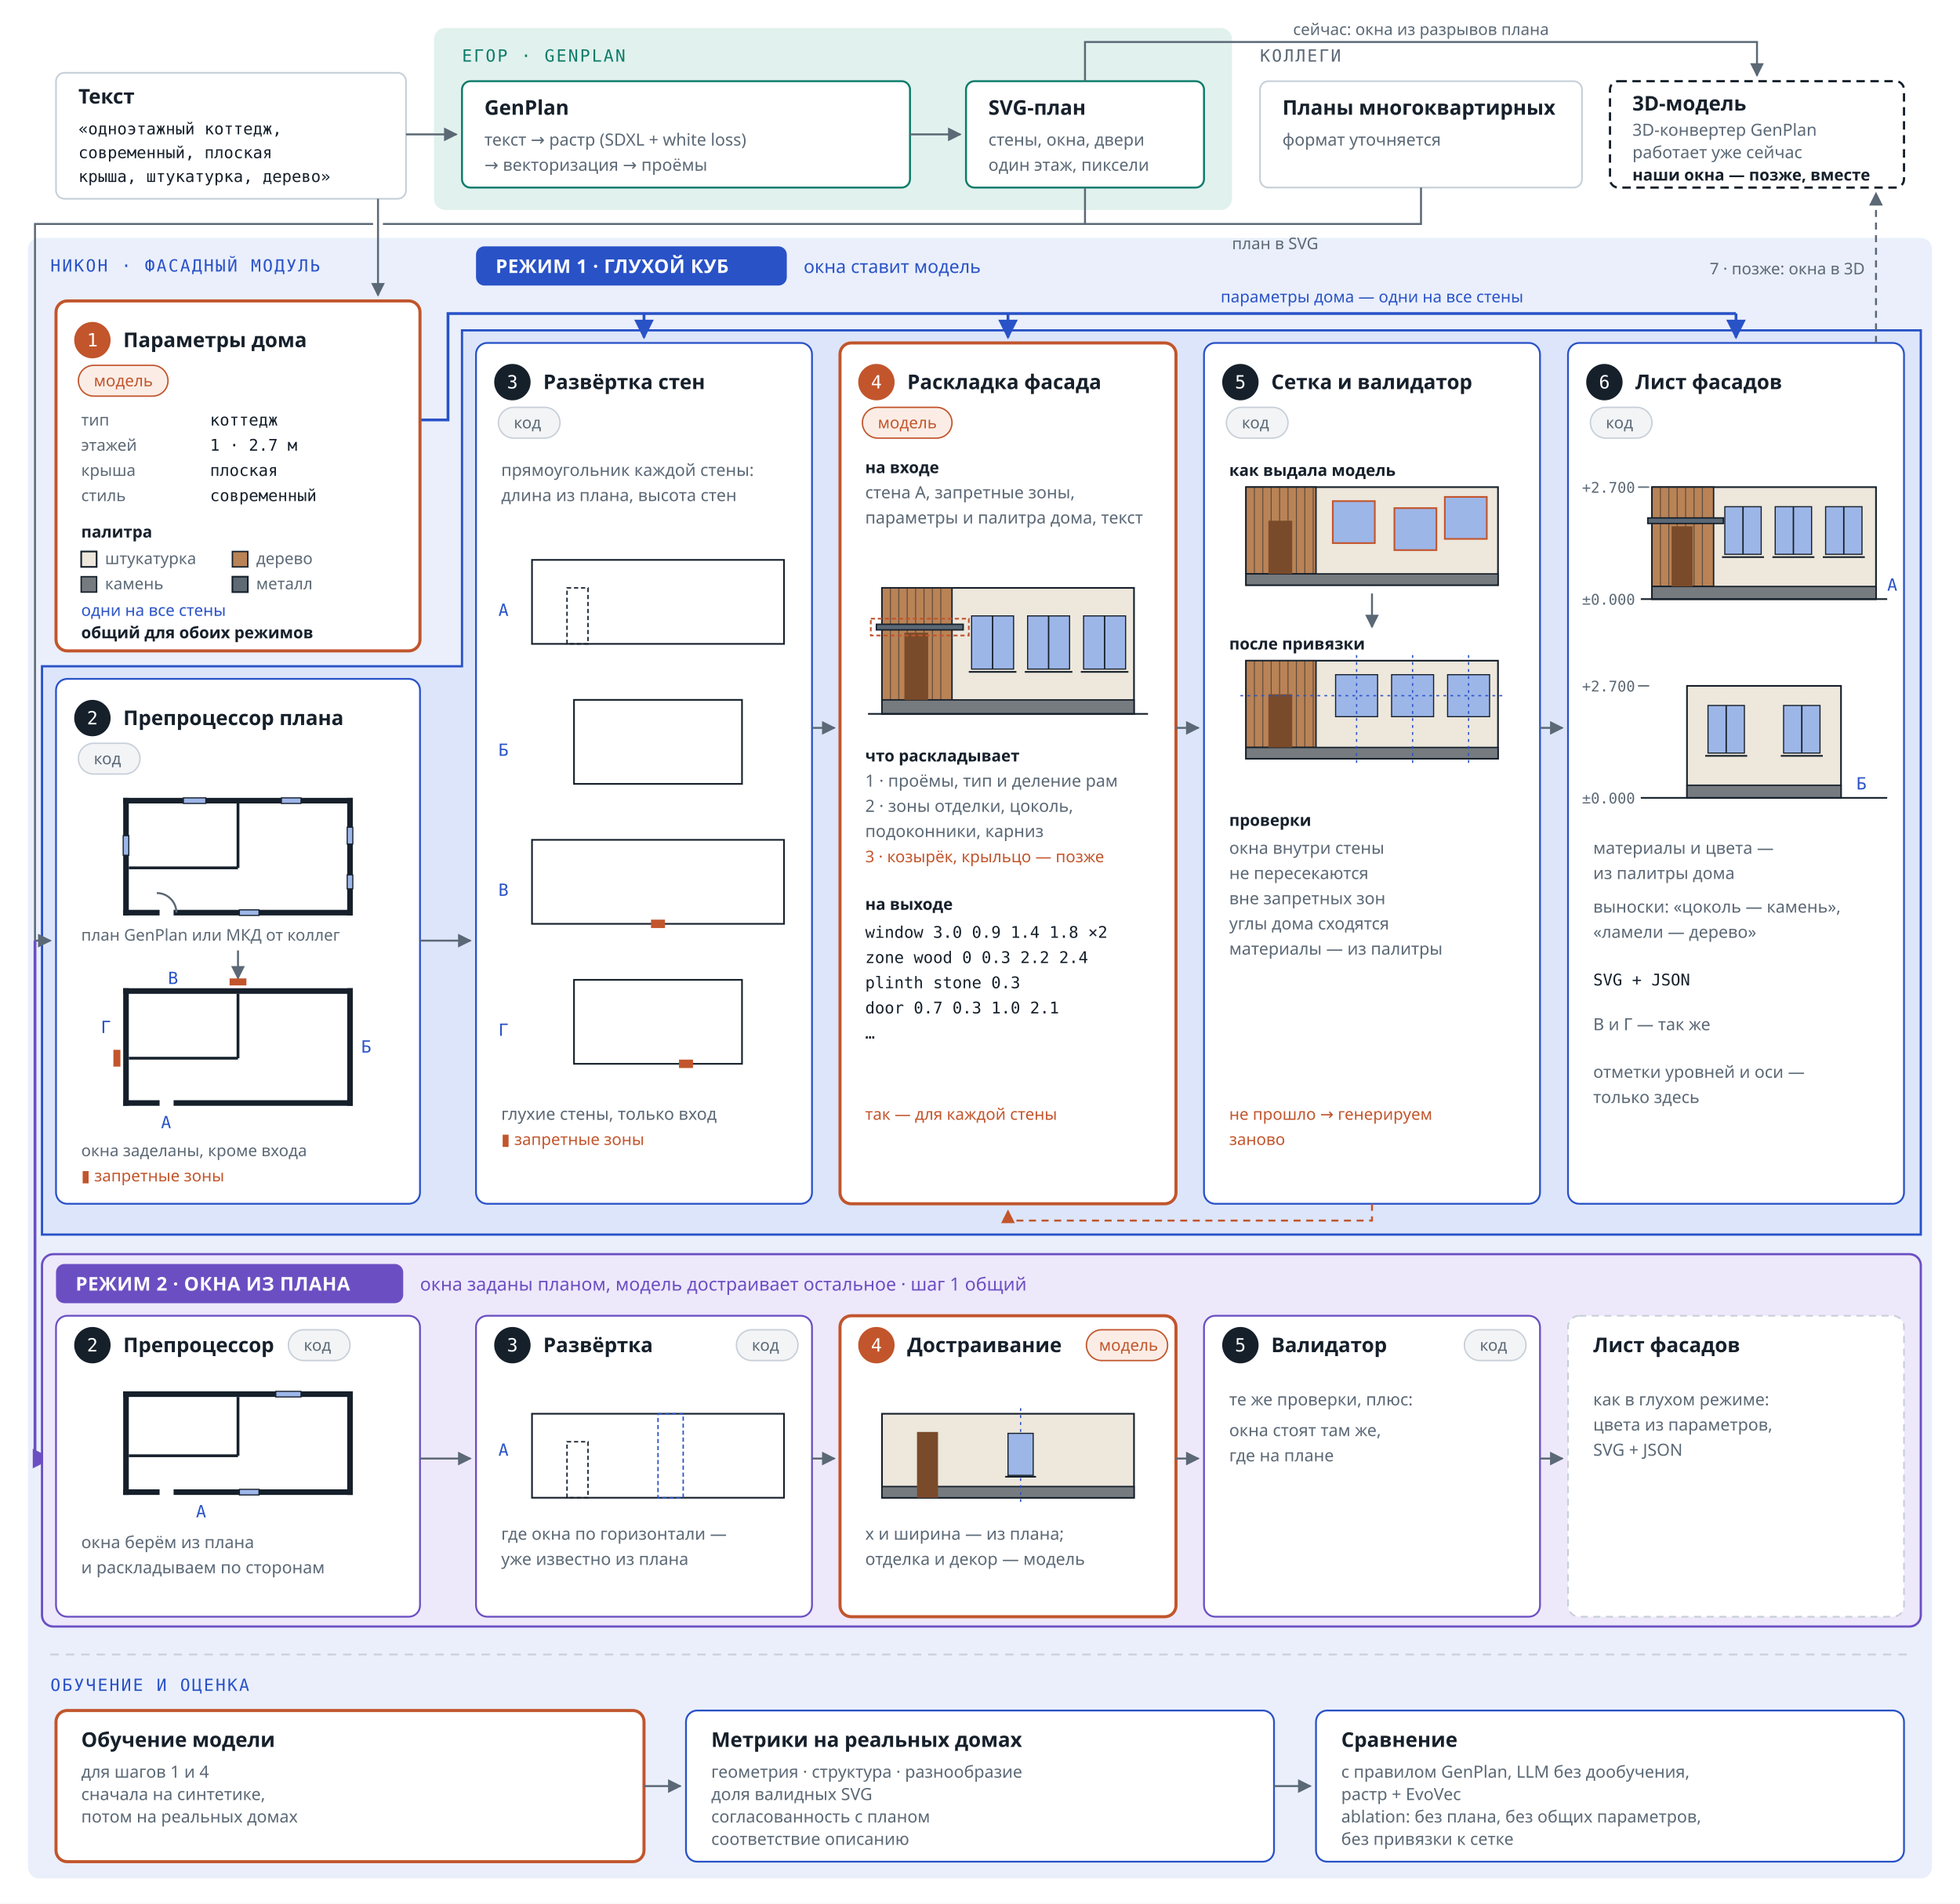
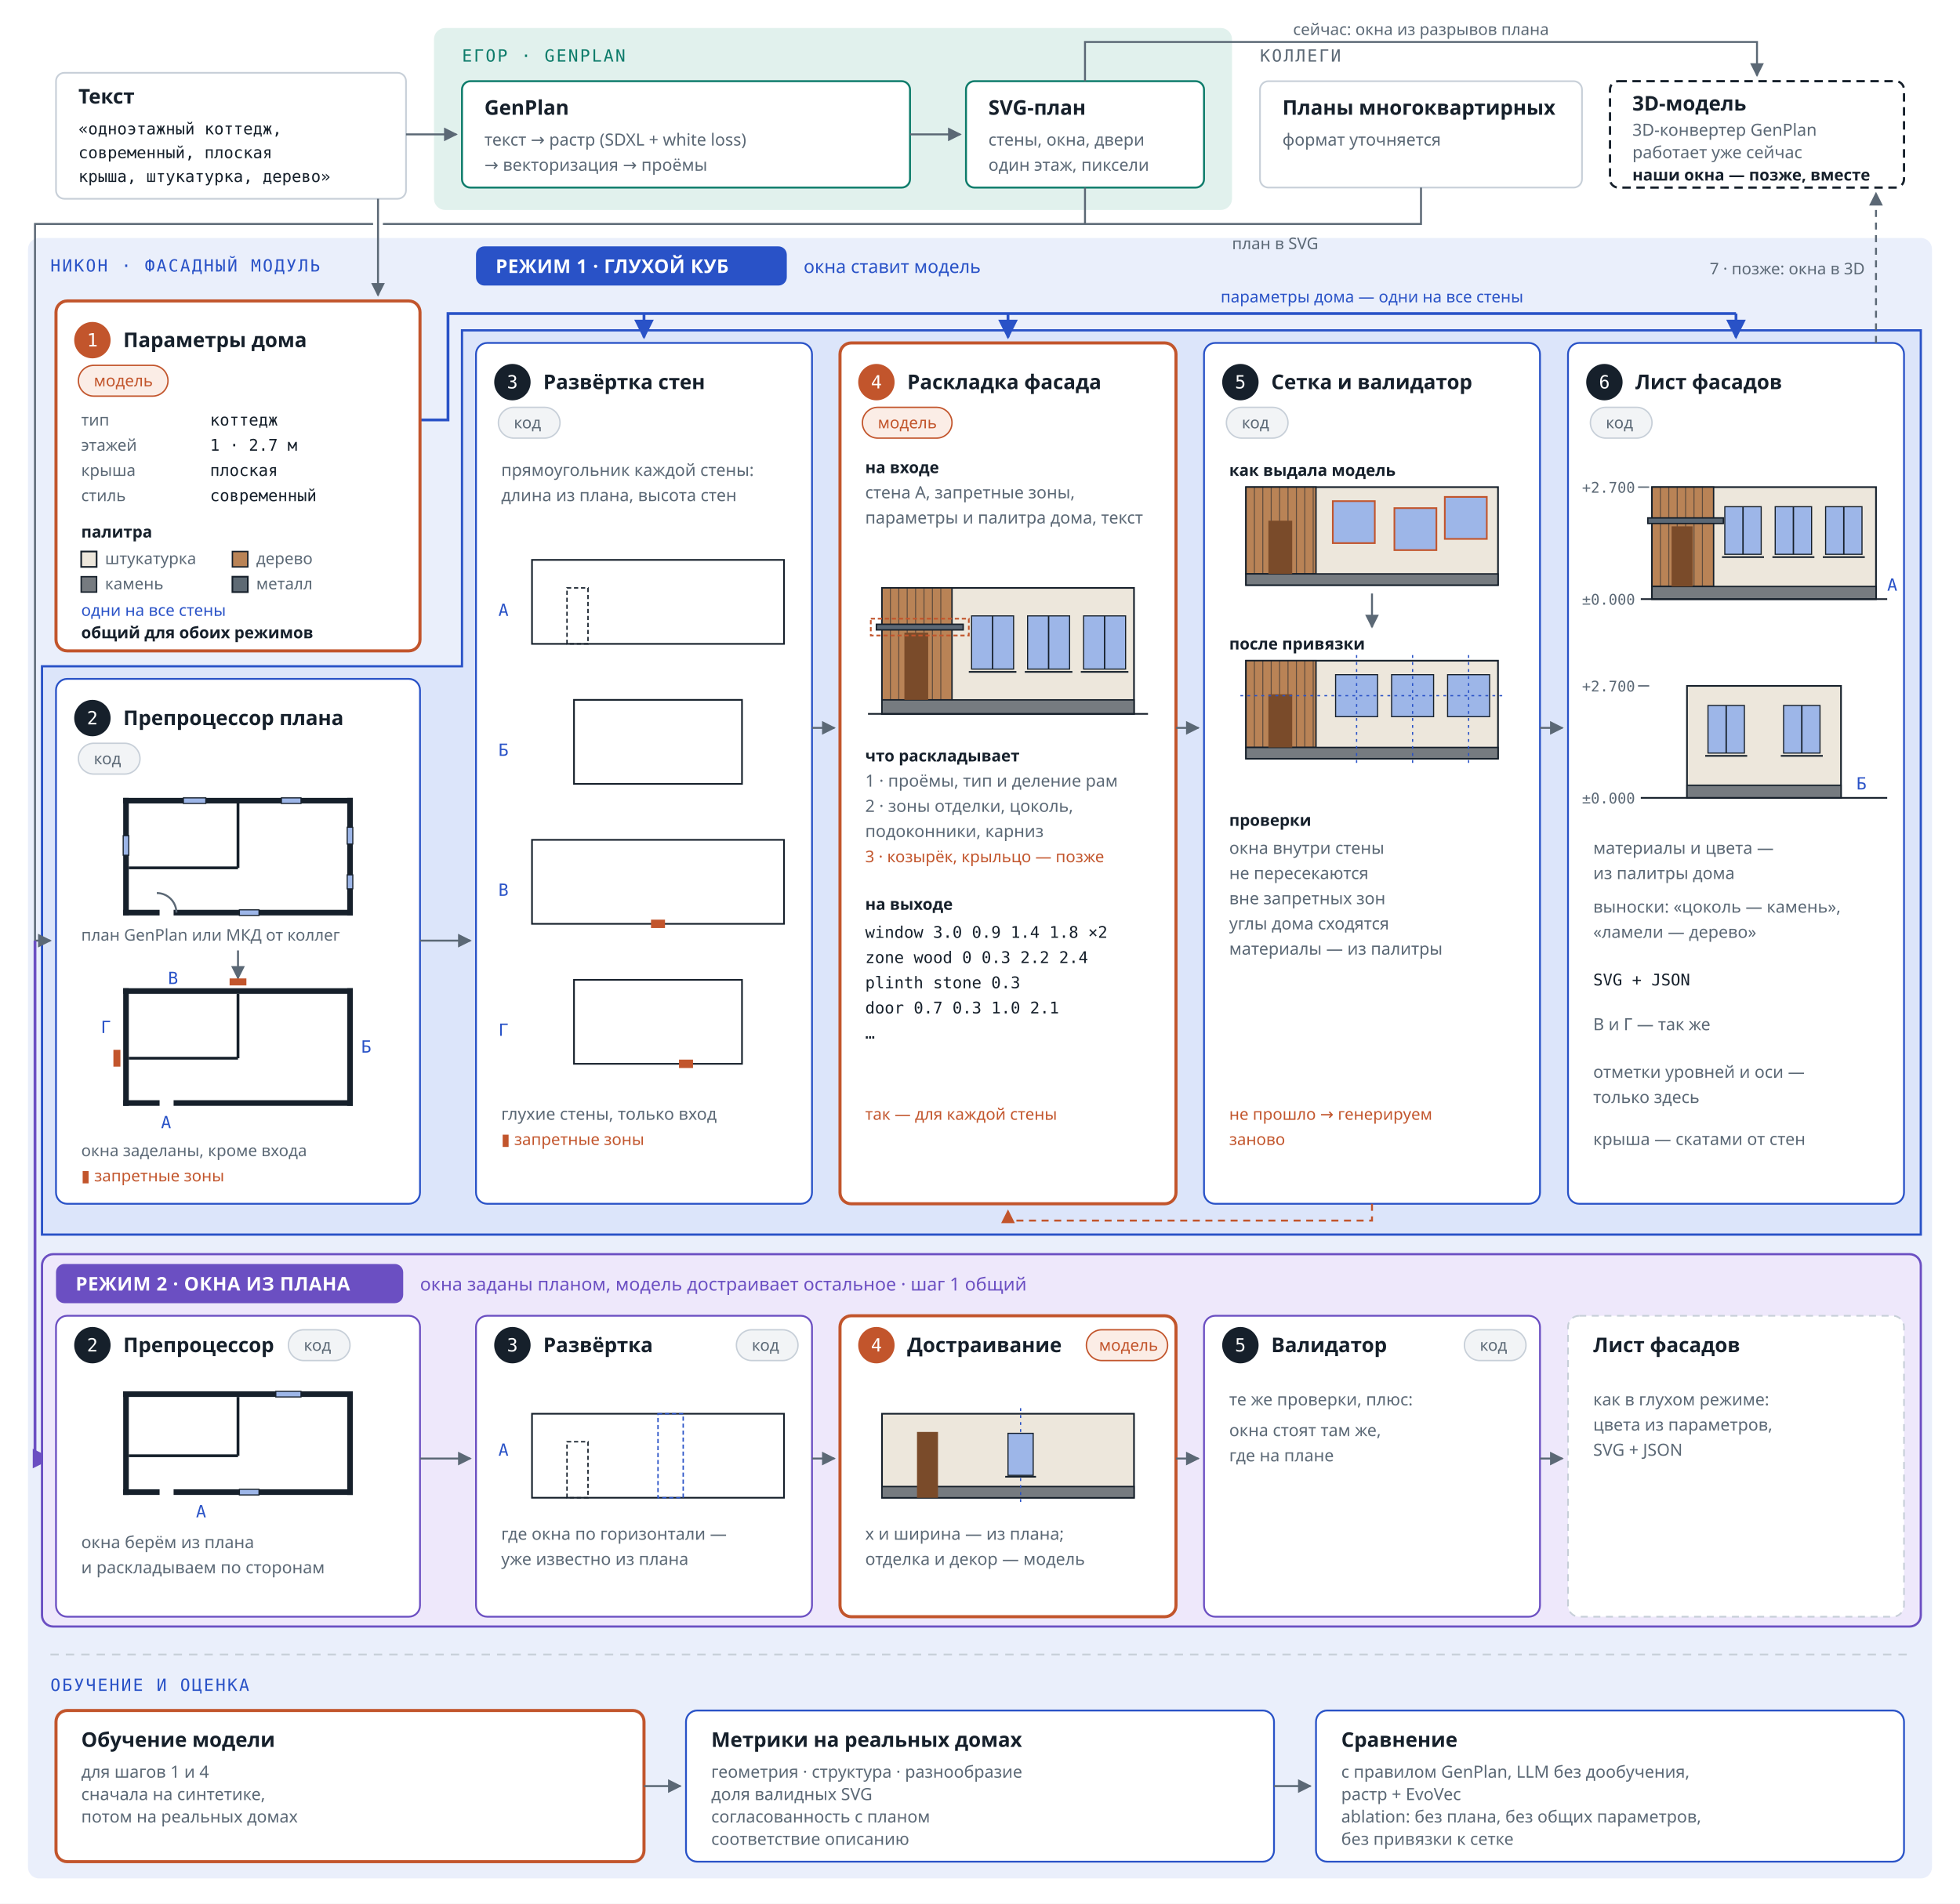
<svg xmlns="http://www.w3.org/2000/svg" viewBox="0 0 1400 1360" width="2800" height="2720" role="img" aria-label="Фасадный модуль по шагам, модель на шагах 1 и 4, остальное код; модель раскладывает проёмы, зоны отделки и декор: 1 параметры дома из текста, 2 препроцессор плана GenPlan, 3 развёртка — прямоугольники стен без крыши, 4 модель ставит окна на каждую стену, 5 привязка к сетке и валидатор, 6 лист раскрашенных фасадов с отметками, 7 позже окна уходят в 3D-модель, которую делаем вместе с Егором">
  <rect width="1400" height="1360" fill="#FFFFFF" />
  <defs>
    <style>
  .lane-egor { fill: #E1F1ED; }
  .lane-mine { fill: #EAEFFB; }
  .box { fill: #FFFFFF; stroke: #C7CFD8; stroke-width: 1.2; }
  .box-egor { fill: #FFFFFF; stroke: #0E7C6B; stroke-width: 1.4; }
  .card { fill: #FFFFFF; stroke: #2952C7; stroke-width: 1.3; }
  .card-model { fill: #FFFFFF; stroke: #C2552C; stroke-width: 2.2; }
  .box-joint { fill: #FFFFFF; stroke: #16202B; stroke-width: 1.6; stroke-dasharray: 6 4; }
  .n-c { fill: #16202B; }
  .n-cm { fill: #C2552C; }
  .n-t { font-family: "IBM Plex Mono", ui-monospace, monospace; font-size: 13px; font-weight: 500; fill: #FFFFFF; }
  .pill { fill: #F2F4F6; stroke: #C7CFD8; stroke-width: 1; }
  .pill-m { fill: #FBEDE6; stroke: #C2552C; stroke-width: 1; }
  .pill-t { font-family: "Golos Text", system-ui, sans-serif; font-size: 11.5px; fill: #5B6875; }
  .pill-tm { font-family: "Golos Text", system-ui, sans-serif; font-size: 11.5px; fill: #C2552C; font-weight: 500; }
  .lane-t { font-family: "IBM Plex Mono", ui-monospace, monospace; font-size: 12px; font-weight: 500; letter-spacing: 0.1em; }
  .lt-egor { fill: #0E7C6B; }
  .lt-mine { fill: #2952C7; }
  .t { font-family: "Golos Text", system-ui, sans-serif; font-size: 14.5px; font-weight: 600; fill: #16202B; }
  .s { font-family: "Golos Text", system-ui, sans-serif; font-size: 12px; fill: #5B6875; }
  .m { font-family: "IBM Plex Mono", ui-monospace, monospace; font-size: 11.5px; fill: #16202B; }
  .lv { font-family: "IBM Plex Mono", ui-monospace, monospace; font-size: 10.5px; fill: #5B6875; }
  .lbl { font-family: "Golos Text", system-ui, sans-serif; font-size: 11.5px; fill: #5B6875; }
  .lbl-acc { fill: #2952C7; }
  .lbl-mod { fill: #C2552C; font-weight: 500; }
  .lbl-ink { fill: #16202B; font-weight: 600; }
  .side { font-family: "IBM Plex Mono", ui-monospace, monospace; font-size: 12px; font-weight: 500; fill: #2952C7; }
  .flow { fill: none; stroke: #5B6875; stroke-width: 1.4; }
  .flow-acc { fill: none; stroke: #2952C7; stroke-width: 2; }
  .flow-mod { fill: none; stroke: #C2552C; stroke-width: 1.4; stroke-dasharray: 5 4; }
  .flow-later { fill: none; stroke: #5B6875; stroke-width: 1.4; stroke-dasharray: 5 4; }
  .halo { fill: none; stroke: #FFFFFF; stroke-width: 7; }
  .head { fill: #5B6875; }
  .head-acc { fill: #2952C7; }
  .head-mod { fill: #C2552C; }
  .pw { stroke: #16202B; stroke-width: 4; stroke-linecap: square; }
  .pi { stroke: #16202B; stroke-width: 2; }
  .zone { fill: #C2552C; }
  .fw { fill: #FFFFFF; stroke: #16202B; stroke-width: 1.2; }
  .fr { fill: #5B6875; fill-opacity: 0.3; stroke: #16202B; stroke-width: 1.2; }
  .fg { fill: #9DB6E8; stroke: #16202B; stroke-width: 0.8; }
  .fg-off { fill: #9DB6E8; stroke: #C2552C; stroke-width: 1.2; }
  .fd { fill: #7A4B2A; }
  .fd-o { fill: none; stroke: #16202B; stroke-width: 1; stroke-dasharray: 3 2; }
  .cw { fill: #D08A6E; stroke: #16202B; stroke-width: 1.2; }
  .cr { fill: #5E6A74; stroke: #16202B; stroke-width: 1.2; }
  .floor { stroke: #2952C7; stroke-width: 1; stroke-dasharray: 3 3; }
  .axis { stroke: #2952C7; stroke-width: 0.9; stroke-dasharray: 2 3; }
  .ground { stroke: #16202B; stroke-width: 1.2; }
  .tick { stroke: #5B6875; stroke-width: 1; }
  .sill { stroke: #16202B; stroke-width: 1.2; }
  .zp { fill: #EDE7DC; stroke: #16202B; stroke-width: 1.2; }
  .zs { fill: #767B80; stroke: #16202B; stroke-width: 1; }
  .zl { fill: #B98356; stroke: #16202B; stroke-width: 1; }
  .lam { stroke: #16202B; stroke-width: 0.7; stroke-opacity: 0.55; }
  .mul { stroke: #16202B; stroke-width: 1; }
  .can { fill: #5B6875; stroke: #16202B; stroke-width: 1; }
  .ext { fill: none; stroke: #C2552C; stroke-width: 1.2; stroke-dasharray: 3 2; }
  .sw-i { stroke: #16202B; stroke-width: 0.8; }
  .mp1 { fill: #DCE5FA; stroke: #2952C7; stroke-width: 1.6; }
  .mp2 { fill: #EEE8FB; stroke: #6B4FC2; stroke-width: 1.6; }
  .tab1 { fill: #2952C7; }
  .tab2 { fill: #6B4FC2; }
  .tab-t { font-family: "Golos Text", system-ui, sans-serif; font-size: 13.5px; font-weight: 600; fill: #FFFFFF; letter-spacing: 0.02em; }
  .mode-s { font-family: "Golos Text", system-ui, sans-serif; font-size: 13px; font-weight: 500; }
  .ms1 { fill: #2952C7; }
  .ms2 { fill: #6B4FC2; }
  .card2 { fill: #FFFFFF; stroke: #6B4FC2; stroke-width: 1.3; }
  .flow-m2 { fill: none; stroke: #6B4FC2; stroke-width: 1.4; }
  .head-m2 { fill: #6B4FC2; }
</style>
    <marker id="ah" viewBox="0 0 10 10" refX="9" refY="5" markerWidth="7" markerHeight="7" orient="auto-start-reverse">
      <path d="M0,0 L10,5 L0,10 z" class="head" />
    </marker>
    <marker id="ah-acc" viewBox="0 0 10 10" refX="9" refY="5" markerWidth="7" markerHeight="7" orient="auto-start-reverse">
      <path d="M0,0 L10,5 L0,10 z" class="head-acc" />
    </marker>
    <marker id="ah-m2" viewBox="0 0 10 10" refX="9" refY="5" markerWidth="7" markerHeight="7" orient="auto-start-reverse">
      <path d="M0,0 L10,5 L0,10 z" class="head-m2" />
    </marker>
    <marker id="ah-mod" viewBox="0 0 10 10" refX="9" refY="5" markerWidth="7" markerHeight="7" orient="auto-start-reverse">
      <path d="M0,0 L10,5 L0,10 z" class="head-mod" />
    </marker>
  </defs>
  <rect class="lane-egor" x="310" y="20" width="570" height="130" rx="8" />
  <text class="lane-t lt-egor" x="330" y="44">ЕГОР · GENPLAN</text>
  <rect class="box" x="40" y="52" width="250" height="90" rx="6" />
  <text class="t" x="56" y="74">Текст</text>
  <text class="m" x="56" y="96">«одноэтажный коттедж,</text>
  <text class="m" x="56" y="113">современный, плоская</text>
  <text class="m" x="56" y="130">крыша, штукатурка, дерево»</text>
  <rect class="box-egor" x="330" y="58" width="320" height="76" rx="6" />
  <text class="t" x="346" y="82">GenPlan</text>
  <text class="s" x="346" y="104">текст → растр (SDXL + white loss)</text>
  <text class="s" x="346" y="122">→ векторизация → проёмы</text>
  <line class="flow" x1="290" y1="96" x2="326" y2="96" marker-end="url(#ah)" />
  <rect class="box-egor" x="690" y="58" width="170" height="76" rx="6" />
  <text class="t" x="706" y="82">SVG-план</text>
  <text class="s" x="706" y="104">стены, окна, двери</text>
  <text class="s" x="706" y="122">один этаж, пиксели</text>
  <line class="flow" x1="650" y1="96" x2="686" y2="96" marker-end="url(#ah)" />
  <rect class="box-joint" x="1150" y="58" width="210" height="76" rx="6" />
  <text class="t" x="1166" y="79">3D-модель</text>
  <text class="s" x="1166" y="97">3D-конвертер GenPlan</text>
  <text class="s" x="1166" y="113">работает уже сейчас</text>
  <text class="lbl lbl-ink" x="1166" y="129">наши окна — позже, вместе</text>
  <polyline class="flow" points="775,58 775,30 1255,30 1255,54" marker-end="url(#ah)" />
  <text class="lbl" x="1015" y="25" text-anchor="middle">сейчас: окна из разрывов плана</text>
  <text class="lane-t" x="900" y="44" style="fill: #5B6875">КОЛЛЕГИ</text>
  <rect class="box" x="900" y="58" width="230" height="76" rx="6" />
  <text class="t" x="916" y="82">Планы многоквартирных</text>
  <text class="s" x="916" y="104">формат уточняется</text>
  <rect class="lane-mine" x="20" y="170" width="1360" height="1172" rx="8" />
  <text class="lane-t lt-mine" x="36" y="194">НИКОН · ФАСАДНЫЙ МОДУЛЬ</text>
  <polygon class="mp1" points="30,476 330,476 330,236 1372,236 1372,882 30,882" />
  <rect class="tab1" x="340" y="176" width="222" height="28" rx="6" />
  <text class="tab-t" x="354" y="195">РЕЖИМ 1 · ГЛУХОЙ КУБ</text>
  <text class="mode-s ms1" x="574" y="195">окна ставит модель</text>
  <polyline class="flow" points="1015,134 1015,160 25,160 25,672 36,672" marker-end="url(#ah)" />
  <line class="flow" x1="775" y1="134" x2="775" y2="160" />
  <polyline class="flow-m2" points="25,672 25,1042 36,1042" marker-end="url(#ah-m2)" style="stroke-width: 2" />
  <text class="lbl" x="880" y="178">план в SVG</text>
  <line class="halo" x1="270" y1="153" x2="270" y2="167" />
  <line class="flow" x1="270" y1="142" x2="270" y2="211" marker-end="url(#ah)" />
  <polyline class="flow-acc" points="300,300 320,300 320,224 1240,224" />
  <line class="flow-acc" x1="460" y1="224" x2="460" y2="241" marker-end="url(#ah-acc)" />
  <line class="flow-acc" x1="720" y1="224" x2="720" y2="241" marker-end="url(#ah-acc)" />
  <line class="flow-acc" x1="1240" y1="224" x2="1240" y2="241" marker-end="url(#ah-acc)" />
  <text class="lbl lbl-acc" x="980" y="216" text-anchor="middle">параметры дома — одни на все стены</text>
  <rect class="card-model" x="40" y="215" width="260" height="250" rx="8" />
  <circle class="n-cm" cx="66" cy="243" r="13" />
  <text class="n-t" x="66" y="247.5" text-anchor="middle">1</text>
  <text class="t" x="88" y="248">Параметры дома</text>
  <rect class="pill-m" x="56" y="261" width="64" height="22" rx="11" />
  <text class="pill-tm" x="67" y="276">модель</text>
  <text class="lbl" x="58" y="304">тип</text>
  <text class="m" x="150" y="304">коттедж</text>
  <text class="lbl" x="58" y="322">этажей</text>
  <text class="m" x="150" y="322">1 · 2.7 м</text>
  <text class="lbl" x="58" y="340">крыша</text>
  <text class="m" x="150" y="340">плоская</text>
  <text class="lbl" x="58" y="358">стиль</text>
  <text class="m" x="150" y="358">современный</text>
  <text class="lbl lbl-ink" x="58" y="384">палитра</text>
  <rect class="zp" x="58" y="394" width="11" height="11" />
  <text class="lbl" x="75" y="403">штукатурка</text>
  <rect class="zl" x="166" y="394" width="11" height="11" />
  <text class="lbl" x="183" y="403">дерево</text>
  <rect class="zs" x="58" y="412" width="11" height="11" />
  <text class="lbl" x="75" y="421">камень</text>
  <rect class="cr" x="166" y="412" width="11" height="11" />
  <text class="lbl" x="183" y="421">металл</text>
  <text class="lbl lbl-acc" x="58" y="440">одни на все стены</text>
  <text class="lbl lbl-ink" x="58" y="456">общий для обоих режимов</text>
  <rect class="card" x="40" y="485" width="260" height="375" rx="8" />
  <circle class="n-c" cx="66" cy="513" r="13" />
  <text class="n-t" x="66" y="517.5" text-anchor="middle">2</text>
  <text class="t" x="88" y="518">Препроцессор плана</text>
  <rect class="pill" x="56" y="531" width="44" height="22" rx="11" />
  <text class="pill-t" x="67" y="546">код</text>
  <line class="pw" x1="90" y1="572" x2="130" y2="572" />
  <line class="pw" x1="148" y1="572" x2="200" y2="572" />
  <line class="pw" x1="216" y1="572" x2="250" y2="572" />
  <line class="pw" x1="90" y1="652" x2="112" y2="652" />
  <line class="pw" x1="126" y1="652" x2="170" y2="652" />
  <line class="pw" x1="186" y1="652" x2="250" y2="652" />
  <line class="pw" x1="90" y1="572" x2="90" y2="596" />
  <line class="pw" x1="90" y1="612" x2="90" y2="652" />
  <line class="pw" x1="250" y1="572" x2="250" y2="590" />
  <line class="pw" x1="250" y1="604" x2="250" y2="624" />
  <line class="pw" x1="250" y1="636" x2="250" y2="652" />
  <line class="pi" x1="170" y1="574" x2="170" y2="620" />
  <line class="pi" x1="92" y1="620" x2="170" y2="620" />
  <rect class="fg" x="131" y="570" width="16" height="4" />
  <rect class="fg" x="201" y="570" width="14" height="4" />
  <rect class="fg" x="171" y="650" width="14" height="4" />
  <rect class="fg" x="88" y="597" width="4" height="14" />
  <rect class="fg" x="248" y="591" width="4" height="12" />
  <rect class="fg" x="248" y="625" width="4" height="10" />
  <path class="flow" d="M126,652 A14,14 0 0 0 112,638" />
  <text class="lbl" x="58" y="672">план GenPlan или МКД от коллег</text>
  <line class="flow" x1="170" y1="679" x2="170" y2="699" marker-end="url(#ah)" />
  <line class="pw" x1="90" y1="708" x2="250" y2="708" />
  <line class="pw" x1="90" y1="788" x2="112" y2="788" />
  <line class="pw" x1="126" y1="788" x2="250" y2="788" />
  <line class="pw" x1="90" y1="708" x2="90" y2="788" />
  <line class="pw" x1="250" y1="708" x2="250" y2="788" />
  <line class="pi" x1="170" y1="710" x2="170" y2="756" />
  <line class="pi" x1="92" y1="756" x2="170" y2="756" />
  <rect class="zone" x="164" y="699" width="12" height="5" />
  <rect class="zone" x="81" y="750" width="5" height="12" />
  <text class="side" x="120" y="703">В</text>
  <text class="side" x="115" y="806">А</text>
  <text class="side" x="72" y="738">Г</text>
  <text class="side" x="258" y="752">Б</text>
  <text class="lbl" x="58" y="826">окна заделаны, кроме входа</text>
  <text class="lbl lbl-mod" x="58" y="844">▮ запретные зоны</text>
  <rect class="card" x="340" y="245" width="240" height="615" rx="8" />
  <circle class="n-c" cx="366" cy="273" r="13" />
  <text class="n-t" x="366" y="277.5" text-anchor="middle">3</text>
  <text class="t" x="388" y="278">Развёртка стен</text>
  <rect class="pill" x="356" y="291" width="44" height="22" rx="11" />
  <text class="pill-t" x="367" y="306">код</text>
  <text class="s" x="358" y="340">прямоугольник каждой стены:</text>
  <text class="s" x="358" y="358">длина из плана, высота стен</text>
  <text class="side" x="356" y="440">А</text>
  <rect class="fw" x="380" y="400" width="180" height="60" />
  <rect class="fd-o" x="405" y="420" width="15" height="40" />
  <text class="side" x="356" y="540">Б</text>
  <rect class="fw" x="410" y="500" width="120" height="60" />
  <text class="side" x="356" y="640">В</text>
  <rect class="fw" x="380" y="600" width="180" height="60" />
  <rect class="zone" x="465" y="657" width="10" height="6" />
  <text class="side" x="356" y="740">Г</text>
  <rect class="fw" x="410" y="700" width="120" height="60" />
  <rect class="zone" x="485" y="757" width="10" height="6" />
  <text class="s" x="358" y="800">глухие стены, только вход</text>
  <text class="lbl lbl-mod" x="358" y="818">▮ запретные зоны</text>
  <rect class="card-model" x="600" y="245" width="240" height="615" rx="8" />
  <circle class="n-cm" cx="626" cy="273" r="13" />
  <text class="n-t" x="626" y="277.5" text-anchor="middle">4</text>
  <text class="t" x="648" y="278">Раскладка фасада</text>
  <rect class="pill-m" x="616" y="291" width="64" height="22" rx="11" />
  <text class="pill-tm" x="627" y="306">модель</text>
  <text class="lbl lbl-ink" x="618" y="338">на входе</text>
  <text class="s" x="618" y="356">стена А, запретные зоны,</text>
  <text class="s" x="618" y="374">параметры и палитра дома, текст</text>
  <rect class="zp" x="630" y="420" width="180" height="90" />
  <rect class="zl" x="630" y="420" width="50" height="80" />
  <line class="lam" x1="636" y1="420" x2="636" y2="500" />
  <line class="lam" x1="642" y1="420" x2="642" y2="500" />
  <line class="lam" x1="648" y1="420" x2="648" y2="500" />
  <line class="lam" x1="654" y1="420" x2="654" y2="500" />
  <line class="lam" x1="660" y1="420" x2="660" y2="500" />
  <line class="lam" x1="666" y1="420" x2="666" y2="500" />
  <line class="lam" x1="672" y1="420" x2="672" y2="500" />
  <rect class="zs" x="630" y="500" width="180" height="10" />
  <rect class="fd" x="646" y="452" width="17" height="48" />
  <rect class="can" x="626" y="446" width="62" height="4" />
  <rect class="ext" x="622" y="442" width="70" height="12" />
  <rect class="fg" x="694" y="440" width="30" height="38" />
  <line class="mul" x1="709" y1="440" x2="709" y2="478" />
  <line class="sill" x1="692" y1="480" x2="726" y2="480" />
  <rect class="fg" x="734" y="440" width="30" height="38" />
  <line class="mul" x1="749" y1="440" x2="749" y2="478" />
  <line class="sill" x1="732" y1="480" x2="766" y2="480" />
  <rect class="fg" x="774" y="440" width="30" height="38" />
  <line class="mul" x1="789" y1="440" x2="789" y2="478" />
  <line class="sill" x1="772" y1="480" x2="806" y2="480" />
  <line class="ground" x1="620" y1="510" x2="820" y2="510" />
  <text class="lbl lbl-ink" x="618" y="544">что раскладывает</text>
  <text class="s" x="618" y="562">1 · проёмы, тип и деление рам</text>
  <text class="s" x="618" y="580">2 · зоны отделки, цоколь,</text>
  <text class="s" x="618" y="598">    подоконники, карниз</text>
  <text class="lbl lbl-mod" x="618" y="616">3 · козырёк, крыльцо — позже</text>
  <text class="lbl lbl-ink" x="618" y="650">на выходе</text>
  <text class="m" x="618" y="670">window 3.0 0.9 1.4 1.8 ×2</text>
  <text class="m" x="618" y="688">zone   wood 0 0.3 2.2 2.4</text>
  <text class="m" x="618" y="706">plinth stone 0.3</text>
  <text class="m" x="618" y="724">door   0.7 0.3 1.0 2.1</text>
  <text class="m" x="618" y="742">…</text>
  <text class="lbl lbl-mod" x="618" y="800">так — для каждой стены</text>
  <rect class="card" x="860" y="245" width="240" height="615" rx="8" />
  <circle class="n-c" cx="886" cy="273" r="13" />
  <text class="n-t" x="886" y="277.5" text-anchor="middle">5</text>
  <text class="t" x="908" y="278">Сетка и валидатор</text>
  <rect class="pill" x="876" y="291" width="44" height="22" rx="11" />
  <text class="pill-t" x="887" y="306">код</text>
  <text class="lbl lbl-ink" x="878" y="340">как выдала модель</text>
  <rect class="zp" x="890" y="348" width="180" height="70" />
  <rect class="zl" x="890" y="348" width="50" height="62" />
  <line class="lam" x1="896" y1="348" x2="896" y2="410" />
  <line class="lam" x1="902" y1="348" x2="902" y2="410" />
  <line class="lam" x1="908" y1="348" x2="908" y2="410" />
  <line class="lam" x1="914" y1="348" x2="914" y2="410" />
  <line class="lam" x1="920" y1="348" x2="920" y2="410" />
  <line class="lam" x1="926" y1="348" x2="926" y2="410" />
  <line class="lam" x1="932" y1="348" x2="932" y2="410" />
  <line class="lam" x1="938" y1="348" x2="938" y2="410" />
  <rect class="zs" x="890" y="410" width="180" height="8" />
  <rect class="fd" x="906" y="372" width="17" height="38" />
  <rect class="fg-off" x="952" y="358" width="30" height="30" />
  <rect class="fg-off" x="996" y="363" width="30" height="30" />
  <rect class="fg-off" x="1032" y="355" width="30" height="30" />
  <line class="flow" x1="980" y1="424" x2="980" y2="448" marker-end="url(#ah)" />
  <text class="lbl lbl-ink" x="878" y="464">после привязки</text>
  <rect class="zp" x="890" y="472" width="180" height="70" />
  <rect class="zl" x="890" y="472" width="50" height="62" />
  <line class="lam" x1="896" y1="472" x2="896" y2="534" />
  <line class="lam" x1="902" y1="472" x2="902" y2="534" />
  <line class="lam" x1="908" y1="472" x2="908" y2="534" />
  <line class="lam" x1="914" y1="472" x2="914" y2="534" />
  <line class="lam" x1="920" y1="472" x2="920" y2="534" />
  <line class="lam" x1="926" y1="472" x2="926" y2="534" />
  <line class="lam" x1="932" y1="472" x2="932" y2="534" />
  <line class="lam" x1="938" y1="472" x2="938" y2="534" />
  <rect class="zs" x="890" y="534" width="180" height="8" />
  <rect class="fd" x="906" y="496" width="17" height="38" />
  <rect class="fg" x="954" y="482" width="30" height="30" />
  <rect class="fg" x="994" y="482" width="30" height="30" />
  <rect class="fg" x="1034" y="482" width="30" height="30" />
  <line class="axis" x1="969" y1="468" x2="969" y2="546" />
  <line class="axis" x1="1009" y1="468" x2="1009" y2="546" />
  <line class="axis" x1="1049" y1="468" x2="1049" y2="546" />
  <line class="axis" x1="886" y1="497" x2="1074" y2="497" />
  <text class="lbl lbl-ink" x="878" y="590">проверки</text>
  <text class="s" x="878" y="610">окна внутри стены</text>
  <text class="s" x="878" y="628">не пересекаются</text>
  <text class="s" x="878" y="646">вне запретных зон</text>
  <text class="s" x="878" y="664">углы дома сходятся</text>
  <text class="s" x="878" y="682">материалы — из палитры</text>
  <text class="lbl lbl-mod" x="878" y="800">не прошло → генерируем</text>
  <text class="lbl lbl-mod" x="878" y="818">заново</text>
  <polyline class="flow-mod" points="980,860 980,872 720,872 720,865" marker-end="url(#ah-mod)" />
  <rect class="card" x="1120" y="245" width="240" height="615" rx="8" />
  <circle class="n-c" cx="1146" cy="273" r="13" />
  <text class="n-t" x="1146" y="277.5" text-anchor="middle">6</text>
  <text class="t" x="1168" y="278">Лист фасадов</text>
  <rect class="pill" x="1136" y="291" width="44" height="22" rx="11" />
  <text class="pill-t" x="1147" y="306">код</text>
  <rect class="zp" x="1180" y="348" width="160" height="80" />
  <rect class="zl" x="1180" y="348" width="44" height="71" />
  <line class="lam" x1="1186" y1="348" x2="1186" y2="419" />
  <line class="lam" x1="1192" y1="348" x2="1192" y2="419" />
  <line class="lam" x1="1198" y1="348" x2="1198" y2="419" />
  <line class="lam" x1="1204" y1="348" x2="1204" y2="419" />
  <line class="lam" x1="1210" y1="348" x2="1210" y2="419" />
  <line class="lam" x1="1216" y1="348" x2="1216" y2="419" />
  <rect class="zs" x="1180" y="419" width="160" height="9" />
  <rect class="fd" x="1194" y="376" width="15" height="43" />
  <rect class="can" x="1177" y="370" width="54" height="4" />
  <rect class="fg" x="1232" y="362" width="26" height="34" />
  <line class="mul" x1="1245" y1="362" x2="1245" y2="396" />
  <line class="sill" x1="1230" y1="398" x2="1260" y2="398" />
  <rect class="fg" x="1268" y="362" width="26" height="34" />
  <line class="mul" x1="1281" y1="362" x2="1281" y2="396" />
  <line class="sill" x1="1266" y1="398" x2="1296" y2="398" />
  <rect class="fg" x="1304" y="362" width="26" height="34" />
  <line class="mul" x1="1317" y1="362" x2="1317" y2="396" />
  <line class="sill" x1="1302" y1="398" x2="1332" y2="398" />
  <line class="ground" x1="1172" y1="428" x2="1348" y2="428" />
  <line class="tick" x1="1170" y1="348" x2="1178" y2="348" />
  <text class="lv" x="1130" y="352">+2.700</text>
  <text class="lv" x="1130" y="432">±0.000</text>
  <text class="side" x="1348" y="422">А</text>
  <rect class="zp" x="1205" y="490" width="110" height="80" />
  <rect class="zs" x="1205" y="561" width="110" height="9" />
  <rect class="fg" x="1220" y="504" width="26" height="34" />
  <line class="mul" x1="1233" y1="504" x2="1233" y2="538" />
  <line class="sill" x1="1218" y1="540" x2="1248" y2="540" />
  <rect class="fg" x="1274" y="504" width="26" height="34" />
  <line class="mul" x1="1287" y1="504" x2="1287" y2="538" />
  <line class="sill" x1="1272" y1="540" x2="1302" y2="540" />
  <line class="ground" x1="1172" y1="570" x2="1348" y2="570" />
  <line class="tick" x1="1170" y1="490" x2="1178" y2="490" />
  <text class="lv" x="1130" y="494">+2.700</text>
  <text class="lv" x="1130" y="574">±0.000</text>
  <text class="side" x="1326" y="564">Б</text>
  <text class="s" x="1138" y="610">материалы и цвета —</text>
  <text class="s" x="1138" y="628">из палитры дома</text>
  <text class="s" x="1138" y="652">выноски: «цоколь — камень»,</text>
  <text class="s" x="1138" y="670">«ламели — дерево»</text>
  <text class="m" x="1138" y="704">SVG + JSON</text>
  <text class="s" x="1138" y="736">В и Г — так же</text>
  <text class="s" x="1138" y="770">отметки уровней и оси —</text>
  <text class="s" x="1138" y="788">только здесь</text>
+   <text class="s" x="1138" y="818">крыша — скатами от стен</text>
  <line class="flow" x1="300" y1="672" x2="336" y2="672" marker-end="url(#ah)" />
  <line class="flow" x1="580" y1="520" x2="596" y2="520" marker-end="url(#ah)" />
  <line class="flow" x1="840" y1="520" x2="856" y2="520" marker-end="url(#ah)" />
  <line class="flow" x1="1100" y1="520" x2="1116" y2="520" marker-end="url(#ah)" />
  <line class="flow-later" x1="1340" y1="245" x2="1340" y2="138" marker-end="url(#ah)" />
  <text class="lbl" x="1332" y="196" text-anchor="end">7 · позже: окна в 3D</text>
  <rect class="mp2" x="30" y="896" width="1342" height="266" rx="8" />
  <rect class="tab2" x="40" y="903" width="248" height="28" rx="6" />
  <text class="tab-t" x="54" y="922">РЕЖИМ 2 · ОКНА ИЗ ПЛАНА</text>
  <text class="mode-s ms2" x="300" y="922">окна заданы планом, модель достраивает остальное · шаг 1 общий</text>
  <rect class="card2" x="40" y="940" width="260" height="215" rx="8" />
  <circle class="n-c" cx="66" cy="961" r="13" />
  <text class="n-t" x="66" y="965.5" text-anchor="middle">2</text>
  <text class="t" x="88" y="966">Препроцессор</text>
  <rect class="pill" x="206" y="950" width="44" height="22" rx="11" />
  <text class="pill-t" x="217" y="965">код</text>
  <line class="pw" x1="90" y1="996" x2="196" y2="996" />
  <line class="pw" x1="216" y1="996" x2="250" y2="996" />
  <line class="pw" x1="90" y1="1066" x2="112" y2="1066" />
  <line class="pw" x1="126" y1="1066" x2="170" y2="1066" />
  <line class="pw" x1="186" y1="1066" x2="250" y2="1066" />
  <line class="pw" x1="90" y1="996" x2="90" y2="1066" />
  <line class="pw" x1="250" y1="996" x2="250" y2="1066" />
  <line class="pi" x1="170" y1="998" x2="170" y2="1040" />
  <line class="pi" x1="92" y1="1040" x2="170" y2="1040" />
  <rect class="fg" x="197" y="994" width="18" height="4" />
  <rect class="fg" x="171" y="1064" width="14" height="4" />
  <text class="side" x="140" y="1084">А</text>
  <text class="s" x="58" y="1106">окна берём из плана</text>
  <text class="s" x="58" y="1124">и раскладываем по сторонам</text>
  <line class="flow" x1="300" y1="1042" x2="336" y2="1042" marker-end="url(#ah)" />
  <rect class="card2" x="340" y="940" width="240" height="215" rx="8" />
  <circle class="n-c" cx="366" cy="961" r="13" />
  <text class="n-t" x="366" y="965.5" text-anchor="middle">3</text>
  <text class="t" x="388" y="966">Развёртка</text>
  <rect class="pill" x="526" y="950" width="44" height="22" rx="11" />
  <text class="pill-t" x="537" y="965">код</text>
  <text class="side" x="356" y="1040">А</text>
  <rect class="fw" x="380" y="1010" width="180" height="60" />
  <rect class="fd-o" x="405" y="1030" width="15" height="40" />
  <rect class="fd-o" x="470" y="1010" width="18" height="60" style="stroke: #2952C7" />
  <text class="s" x="358" y="1100">где окна по горизонтали —</text>
  <text class="s" x="358" y="1118">уже известно из плана</text>
  <line class="flow" x1="580" y1="1042" x2="596" y2="1042" marker-end="url(#ah)" />
  <rect class="card-model" x="600" y="940" width="240" height="215" rx="8" />
  <circle class="n-cm" cx="626" cy="961" r="13" />
  <text class="n-t" x="626" y="965.5" text-anchor="middle">4</text>
  <text class="t" x="648" y="966">Достраивание</text>
  <rect class="pill-m" x="776" y="950" width="58" height="22" rx="11" />
  <text class="pill-tm" x="785" y="965">модель</text>
  <rect class="zp" x="630" y="1010" width="180" height="60" />
  <rect class="zs" x="630" y="1062" width="180" height="8" />
  <line class="axis" x1="729" y1="1006" x2="729" y2="1074" />
  <rect class="fg" x="720" y="1024" width="18" height="30" />
  <line class="sill" x1="718" y1="1055" x2="740" y2="1055" />
  <rect class="fd" x="655" y="1023" width="15" height="47" />
  <text class="s" x="618" y="1100">x и ширина — из плана;</text>
  <text class="s" x="618" y="1118">отделка и декор — модель</text>
  <line class="flow" x1="840" y1="1042" x2="856" y2="1042" marker-end="url(#ah)" />
  <rect class="card2" x="860" y="940" width="240" height="215" rx="8" />
  <circle class="n-c" cx="886" cy="961" r="13" />
  <text class="n-t" x="886" y="965.5" text-anchor="middle">5</text>
  <text class="t" x="908" y="966">Валидатор</text>
  <rect class="pill" x="1046" y="950" width="44" height="22" rx="11" />
  <text class="pill-t" x="1057" y="965">код</text>
  <text class="s" x="878" y="1004">те же проверки, плюс:</text>
  <text class="s" x="878" y="1026">окна стоят там же,</text>
  <text class="s" x="878" y="1044">где на плане</text>
  <line class="flow" x1="1100" y1="1042" x2="1116" y2="1042" marker-end="url(#ah)" />
  <rect class="box" x="1120" y="940" width="240" height="215" rx="8" style="stroke-dasharray: 5 4" />
  <text class="t" x="1138" y="966">Лист фасадов</text>
  <text class="s" x="1138" y="1004">как в глухом режиме:</text>
  <text class="s" x="1138" y="1022">цвета из параметров,</text>
  <text class="s" x="1138" y="1040">SVG + JSON</text>
  <line x1="36" y1="1182" x2="1364" y2="1182" style="stroke: #C7CFD8; stroke-width: 1.2; stroke-dasharray: 6 5" />
  <text class="lane-t lt-mine" x="36" y="1208">ОБУЧЕНИЕ И ОЦЕНКА</text>
  <rect class="card-model" x="40" y="1222" width="420" height="108" rx="8" />
  <text class="t" x="58" y="1248">Обучение модели</text>
  <text class="s" x="58" y="1270">для шагов 1 и 4</text>
  <text class="s" x="58" y="1286">сначала на синтетике,</text>
  <text class="s" x="58" y="1302">потом на реальных домах</text>
  <line class="flow" x1="460" y1="1276" x2="486" y2="1276" marker-end="url(#ah)" />
  <rect class="card" x="490" y="1222" width="420" height="108" rx="8" />
  <text class="t" x="508" y="1248">Метрики на реальных домах</text>
  <text class="s" x="508" y="1270">геометрия · структура · разнообразие</text>
  <text class="s" x="508" y="1286">доля валидных SVG</text>
  <text class="s" x="508" y="1302">согласованность с планом</text>
  <text class="s" x="508" y="1318">соответствие описанию</text>
  <line class="flow" x1="910" y1="1276" x2="936" y2="1276" marker-end="url(#ah)" />
  <rect class="card" x="940" y="1222" width="420" height="108" rx="8" />
  <text class="t" x="958" y="1248">Сравнение</text>
  <text class="s" x="958" y="1270">с правилом GenPlan, LLM без дообучения,</text>
  <text class="s" x="958" y="1286">растр + EvoVec</text>
  <text class="s" x="958" y="1302">ablation: без плана, без общих параметров,</text>
  <text class="s" x="958" y="1318">без привязки к сетке</text>
</svg>
